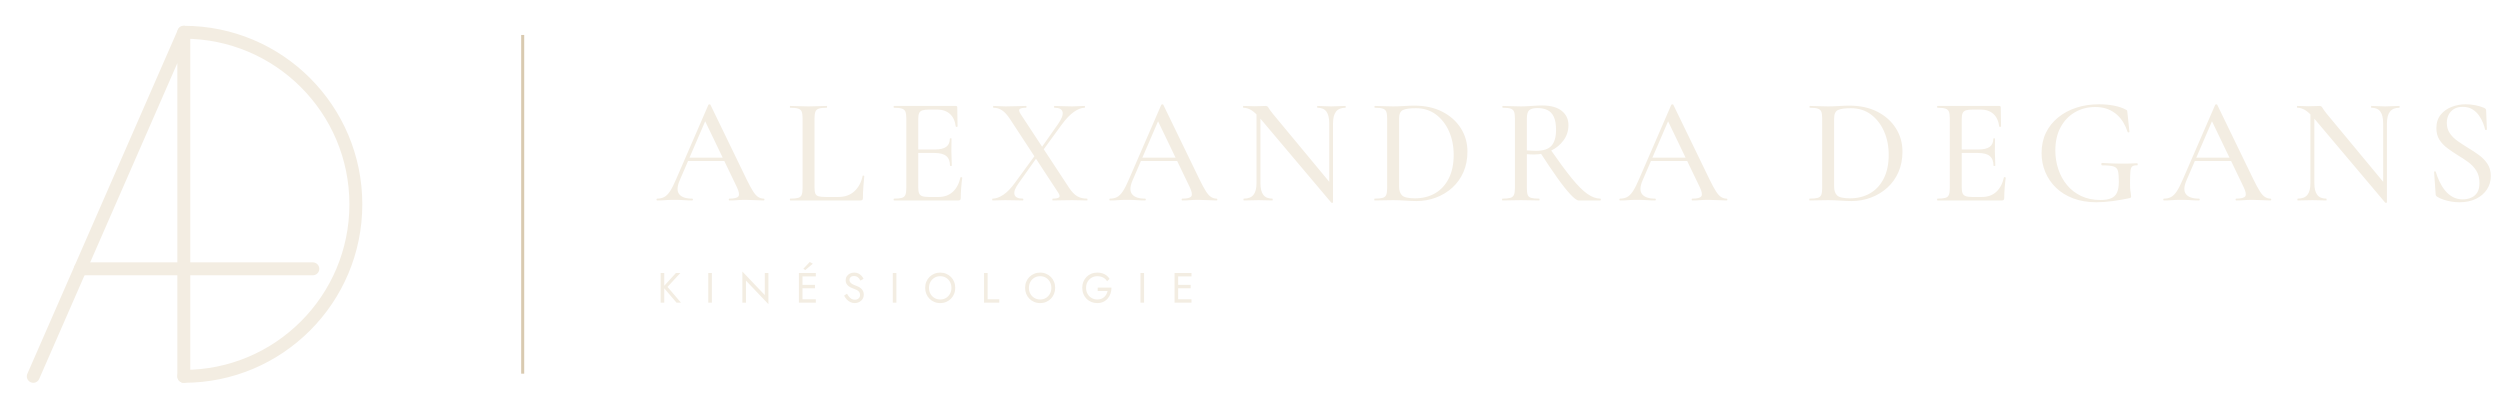
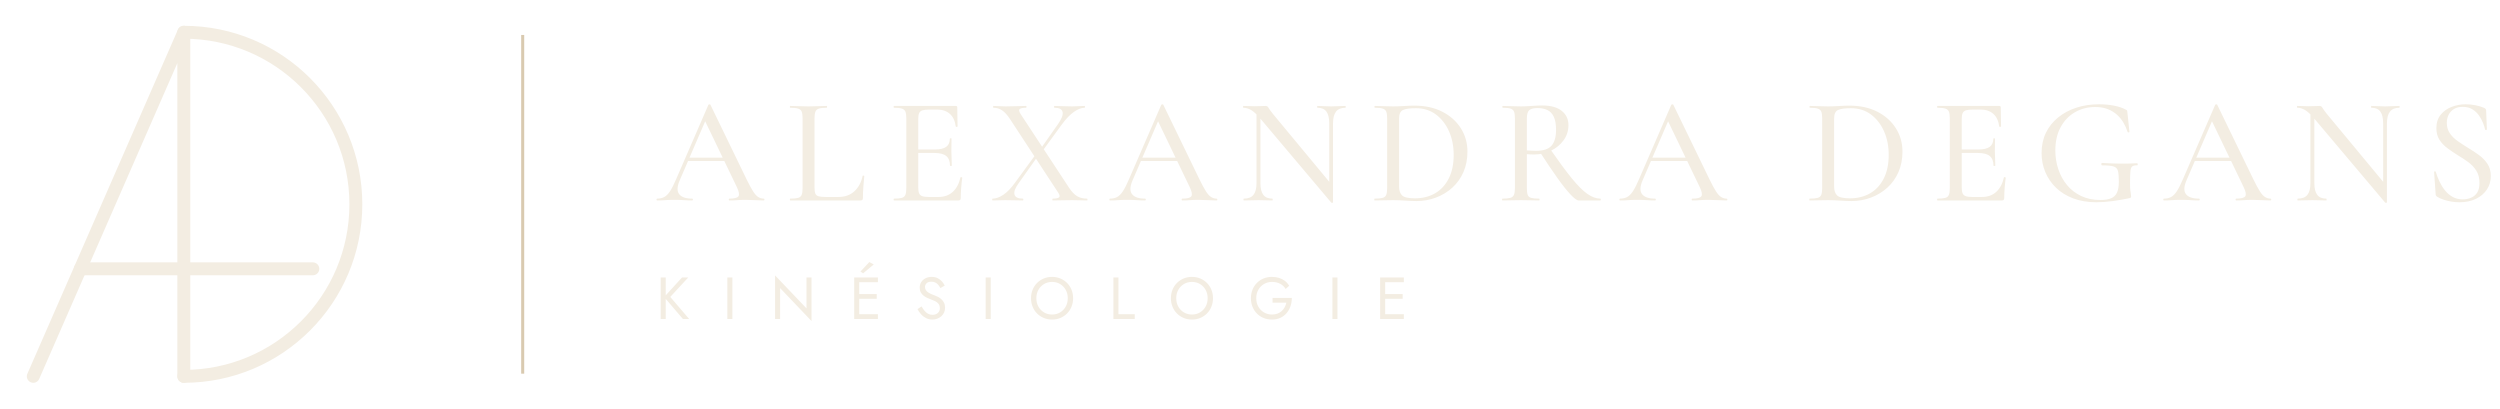
<svg xmlns="http://www.w3.org/2000/svg" viewBox="0 0 826.00 135.11" width="826" height="135" role="img" aria-label="Alexandra Degans, Kinésiologie">
  <g transform="translate(-28.444 -21.333) scale(1.77778)" fill="none" stroke="#F3EDE2" stroke-width="2.4" stroke-linecap="round" stroke-linejoin="round">
    <path d="M22 82 L50 18 L50 82" />
    <path d="M50 18 A32 32 0 0 1 50 82" />
    <path d="M30.75 62 H74" />
  </g>
  <path d="M172.50 11.56v112" stroke="#D9CAB0" stroke-width="1" />
  <path d="M226.35 53.231 226.95 52.131H240.55L240.9 53.231ZM252.2 65.681Q252.45 65.681 252.45 65.981Q252.45 66.281 252.2 66.281Q250.75 66.281 249.225 66.181Q247.7 66.081 246.25 66.081Q244.65 66.081 243.475 66.181Q242.3 66.281 240.85 66.281Q240.65 66.281 240.65 65.981Q240.65 65.681 240.85 65.681Q243.3 65.681 243.85 64.906Q244.4 64.131 243.3 61.831L232.55 39.481L234.15 37.081L224.4 59.681Q223.1 62.731 224.25 64.206Q225.4 65.681 228.55 65.681Q228.8 65.681 228.8 65.981Q228.8 66.281 228.55 66.281Q227.05 66.281 225.8 66.181Q224.55 66.081 222.65 66.081Q220.8 66.081 219.675 66.181Q218.55 66.281 216.95 66.281Q216.75 66.281 216.75 65.981Q216.75 65.681 216.95 65.681Q218.3 65.681 219.3 65.156Q220.3 64.631 221.225 63.231Q222.15 61.831 223.25 59.231L233.9 34.681Q233.95 34.531 234.25 34.506Q234.55 34.481 234.6 34.681L246.6 59.431Q247.8 61.881 248.675 63.256Q249.55 64.631 250.4 65.156Q251.25 65.681 252.2 65.681ZM269.0 39.131V62.031Q269.0 63.331 269.275 64.006Q269.55 64.681 270.325 64.906Q271.1 65.131 272.65 65.131H276.9Q280.15 65.131 282.2 63.231Q284.25 61.331 284.9 58.181Q284.9 58.031 285.175 58.056Q285.45 58.081 285.45 58.231Q285.3 59.681 285.15 61.731Q285.0 63.781 285.0 65.531Q285.0 66.281 284.25 66.281H260.95Q260.85 66.281 260.85 65.981Q260.85 65.681 260.95 65.681Q262.7 65.681 263.575 65.431Q264.45 65.181 264.75 64.431Q265.05 63.681 265.05 62.231V39.081Q265.05 37.631 264.75 36.906Q264.45 36.181 263.575 35.906Q262.7 35.631 260.95 35.631Q260.85 35.631 260.85 35.331Q260.85 35.031 260.95 35.031Q262.15 35.031 263.725 35.106Q265.3 35.181 267.0 35.181Q268.8 35.181 270.325 35.106Q271.85 35.031 273.05 35.031Q273.15 35.031 273.15 35.331Q273.15 35.631 273.05 35.631Q271.3 35.631 270.45 35.906Q269.6 36.181 269.3 36.931Q269.0 37.681 269.0 39.131ZM316.6 66.281H295.3Q295.15 66.281 295.15 65.981Q295.15 65.681 295.3 65.681Q297 65.681 297.875 65.431Q298.75 65.181 299.05 64.431Q299.35 63.681 299.35 62.231V39.081Q299.35 37.631 299.05 36.906Q298.75 36.181 297.875 35.906Q297 35.631 295.3 35.631Q295.15 35.631 295.15 35.331Q295.15 35.031 295.3 35.031H315.7Q316.2 35.031 316.2 35.481L316.3 41.781Q316.3 41.931 316.025 41.956Q315.75 41.981 315.7 41.831Q315.35 39.081 313.75 37.656Q312.15 36.231 309.55 36.231H307Q305.5 36.231 304.7 36.481Q303.9 36.731 303.6 37.406Q303.3 38.081 303.3 39.281V62.031Q303.3 63.231 303.575 63.906Q303.85 64.581 304.6 64.856Q305.35 65.131 306.7 65.131H310Q312.85 65.131 314.7 63.456Q316.55 61.781 317.25 58.681Q317.25 58.531 317.55 58.581Q317.85 58.631 317.85 58.781Q317.65 60.131 317.5 62.031Q317.35 63.931 317.35 65.531Q317.35 66.281 316.6 66.281ZM313.8 54.781Q313.8 52.631 312.575 51.606Q311.35 50.581 308.65 50.581H301.4V49.431H308.8Q311.35 49.431 312.55 48.556Q313.75 47.681 313.75 45.831Q313.75 45.731 314.025 45.731Q314.3 45.731 314.3 45.831Q314.3 47.381 314.275 48.231Q314.25 49.081 314.25 50.031Q314.25 51.181 314.325 52.331Q314.4 53.481 314.4 54.781Q314.4 54.881 314.1 54.881Q313.8 54.881 313.8 54.781ZM347.75 66.281Q347.65 66.281 347.65 65.981Q347.65 65.681 347.75 65.681Q349.3 65.681 349.825 65.281Q350.35 64.881 349.6 63.731L333.65 39.381Q332.3 37.331 331.025 36.481Q329.75 35.631 328.15 35.631Q328.05 35.631 328.05 35.331Q328.05 35.031 328.15 35.031Q329.1 35.031 330.15 35.106Q331.2 35.181 332.1 35.181Q334.15 35.181 335.9 35.106Q337.65 35.031 338.95 35.031Q339.1 35.031 339.1 35.331Q339.1 35.631 338.95 35.631Q337.4 35.631 336.875 36.031Q336.35 36.431 337.1 37.631L353.2 62.131Q354.5 64.081 355.85 64.881Q357.2 65.681 359.15 65.681Q359.25 65.681 359.25 65.981Q359.25 66.281 359.15 66.281Q358.1 66.281 356.85 66.231Q355.6 66.181 354.2 66.181Q352.15 66.181 350.625 66.231Q349.1 66.281 347.75 66.281ZM327.9 66.281Q327.75 66.281 327.75 65.981Q327.75 65.681 327.9 65.681Q329.5 65.681 331.4 64.431Q333.3 63.181 335.25 60.481L342.35 50.781L343.05 51.331L336.5 60.581Q334.75 62.981 335.125 64.331Q335.5 65.681 337.9 65.681Q338.05 65.681 338.05 65.981Q338.05 66.281 337.9 66.281Q336.55 66.281 335.3 66.231Q334.05 66.181 332.05 66.181Q330.7 66.181 329.9 66.231Q329.1 66.281 327.9 66.281ZM343.9 50.581 343.2 50.031 349.55 40.981Q351.35 38.431 351.025 37.031Q350.7 35.631 348.35 35.631Q348.2 35.631 348.2 35.331Q348.2 35.031 348.35 35.031Q349.7 35.031 350.95 35.106Q352.2 35.181 354.2 35.181Q355.55 35.181 356.35 35.106Q357.15 35.031 358.3 35.031Q358.45 35.031 358.45 35.331Q358.45 35.631 358.3 35.631Q356.75 35.631 354.8 36.981Q352.85 38.331 350.8 41.131ZM376.1 53.231 376.7 52.131H390.3L390.65 53.231ZM401.95 65.681Q402.2 65.681 402.2 65.981Q402.2 66.281 401.95 66.281Q400.5 66.281 398.975 66.181Q397.45 66.081 396 66.081Q394.4 66.081 393.225 66.181Q392.05 66.281 390.6 66.281Q390.4 66.281 390.4 65.981Q390.4 65.681 390.6 65.681Q393.05 65.681 393.6 64.906Q394.15 64.131 393.05 61.831L382.3 39.481L383.9 37.081L374.15 59.681Q372.85 62.731 374 64.206Q375.15 65.681 378.3 65.681Q378.55 65.681 378.55 65.981Q378.55 66.281 378.3 66.281Q376.8 66.281 375.55 66.181Q374.3 66.081 372.4 66.081Q370.55 66.081 369.425 66.181Q368.3 66.281 366.7 66.281Q366.5 66.281 366.5 65.981Q366.5 65.681 366.7 65.681Q368.05 65.681 369.05 65.156Q370.05 64.631 370.975 63.231Q371.9 61.831 373 59.231L383.65 34.681Q383.7 34.531 384 34.506Q384.3 34.481 384.35 34.681L396.35 59.431Q397.55 61.881 398.425 63.256Q399.3 64.631 400.15 65.156Q401 65.681 401.95 65.681ZM415.15 60.581V36.181L416.45 36.281V60.581Q416.45 63.181 417.4 64.431Q418.35 65.681 420.4 65.681Q420.5 65.681 420.5 65.981Q420.5 66.281 420.4 66.281Q419.35 66.281 418.275 66.231Q417.2 66.181 415.85 66.181Q414.55 66.181 413.3 66.231Q412.05 66.281 410.95 66.281Q410.85 66.281 410.85 65.981Q410.85 65.681 410.95 65.681Q413.15 65.681 414.15 64.431Q415.15 63.181 415.15 60.581ZM440.45 66.931Q440.45 67.031 440.225 67.056Q440 67.081 439.9 67.031L416.35 39.131Q414.6 37.081 413.325 36.356Q412.05 35.631 410.8 35.631Q410.7 35.631 410.7 35.331Q410.7 35.031 410.8 35.031Q411.75 35.031 412.7 35.081Q413.65 35.131 414.45 35.131Q415.65 35.131 416.65 35.081Q417.65 35.031 418.15 35.031Q418.8 35.031 419.1 35.606Q419.4 36.181 420.55 37.631L440.05 61.131ZM440.45 40.781V66.931L439.2 65.381V40.781Q439.2 38.181 438.275 36.906Q437.35 35.631 435.3 35.631Q435.2 35.631 435.2 35.331Q435.2 35.031 435.3 35.031Q436.35 35.031 437.45 35.106Q438.55 35.181 439.85 35.181Q441.1 35.181 442.3 35.106Q443.5 35.031 444.55 35.031Q444.65 35.031 444.65 35.331Q444.65 35.631 444.55 35.631Q442.45 35.631 441.45 36.906Q440.45 38.181 440.45 40.781ZM468.05 66.481Q466.55 66.481 464.35 66.331Q462.15 66.181 460.3 66.181Q458.6 66.181 457.025 66.231Q455.45 66.281 454.2 66.281Q454.1 66.281 454.1 65.981Q454.1 65.681 454.2 65.681Q455.95 65.681 456.85 65.431Q457.75 65.181 458.05 64.431Q458.35 63.681 458.35 62.231V39.081Q458.35 37.631 458.05 36.906Q457.75 36.181 456.875 35.906Q456 35.631 454.3 35.631Q454.15 35.631 454.15 35.331Q454.15 35.031 454.3 35.031Q455.55 35.031 457.075 35.106Q458.6 35.181 460.3 35.181Q462 35.181 463.975 35.056Q465.95 34.931 467.35 34.931Q472.65 34.931 476.575 36.931Q480.5 38.931 482.7 42.381Q484.9 45.831 484.9 50.131Q484.9 53.881 483.575 56.906Q482.25 59.931 479.9 62.056Q477.55 64.181 474.5 65.331Q471.45 66.481 468.05 66.481ZM467.55 65.581Q471.3 65.581 474.175 63.931Q477.05 62.281 478.7 59.056Q480.35 55.831 480.35 51.231Q480.35 46.881 478.8 43.406Q477.25 39.931 474.475 37.856Q471.7 35.781 467.85 35.781Q464.85 35.781 463.575 36.381Q462.3 36.981 462.3 39.181V61.681Q462.3 63.681 463.3 64.631Q464.3 65.581 467.55 65.581ZM521.65 66.281Q520.85 66.281 519.025 64.356Q517.2 62.431 514.65 58.856Q512.1 55.281 508.9 50.331L512.25 49.281Q516.45 55.331 519.375 58.931Q522.3 62.531 524.55 64.106Q526.8 65.681 528.85 65.681Q529 65.681 529 65.981Q529 66.281 528.85 66.281Q526.05 66.281 524.275 66.281Q522.5 66.281 521.65 66.281ZM509.65 34.881Q513.85 34.881 516.075 36.656Q518.3 38.431 518.3 41.381Q518.3 44.181 516.7 46.381Q515.1 48.581 512.525 49.831Q509.95 51.081 507 51.081Q506.4 51.081 505.75 51.056Q505.1 51.031 504.55 50.981V62.231Q504.55 63.681 504.825 64.431Q505.1 65.181 505.975 65.431Q506.85 65.681 508.6 65.681Q508.75 65.681 508.75 65.981Q508.75 66.281 508.6 66.281Q507.35 66.281 505.85 66.231Q504.35 66.181 502.55 66.181Q500.85 66.181 499.3 66.231Q497.75 66.281 496.5 66.281Q496.35 66.281 496.35 65.981Q496.35 65.681 496.5 65.681Q498.2 65.681 499.075 65.431Q499.95 65.181 500.275 64.431Q500.6 63.681 500.6 62.231V39.081Q500.6 37.631 500.3 36.906Q500 36.181 499.15 35.906Q498.3 35.631 496.55 35.631Q496.45 35.631 496.45 35.331Q496.45 35.031 496.55 35.031Q497.8 35.031 499.325 35.106Q500.85 35.181 502.55 35.181Q504.15 35.181 506.15 35.031Q508.15 34.881 509.65 34.881ZM514.2 42.981Q514.2 40.181 513.45 38.606Q512.7 37.031 511.325 36.381Q509.95 35.731 508.1 35.731Q506.2 35.731 505.375 36.406Q504.55 37.081 504.55 39.181V49.731Q505.25 49.781 506.075 49.831Q506.9 49.881 507.5 49.881Q511.2 49.881 512.7 48.181Q514.2 46.481 514.2 42.981ZM544.75 53.231 545.35 52.131H558.95L559.3 53.231ZM570.6 65.681Q570.85 65.681 570.85 65.981Q570.85 66.281 570.6 66.281Q569.15 66.281 567.625 66.181Q566.1 66.081 564.65 66.081Q563.05 66.081 561.875 66.181Q560.7 66.281 559.25 66.281Q559.05 66.281 559.05 65.981Q559.05 65.681 559.25 65.681Q561.7 65.681 562.25 64.906Q562.8 64.131 561.7 61.831L550.95 39.481L552.55 37.081L542.8 59.681Q541.5 62.731 542.65 64.206Q543.8 65.681 546.95 65.681Q547.2 65.681 547.2 65.981Q547.2 66.281 546.95 66.281Q545.45 66.281 544.2 66.181Q542.95 66.081 541.05 66.081Q539.2 66.081 538.075 66.181Q536.95 66.281 535.35 66.281Q535.15 66.281 535.15 65.981Q535.15 65.681 535.35 65.681Q536.7 65.681 537.7 65.156Q538.7 64.631 539.625 63.231Q540.55 61.831 541.65 59.231L552.3 34.681Q552.35 34.531 552.65 34.506Q552.95 34.481 553 34.681L565 59.431Q566.2 61.881 567.075 63.256Q567.95 64.631 568.8 65.156Q569.65 65.681 570.6 65.681ZM611.9 66.481Q610.4 66.481 608.2 66.331Q606 66.181 604.15 66.181Q602.45 66.181 600.875 66.231Q599.3 66.281 598.05 66.281Q597.95 66.281 597.95 65.981Q597.95 65.681 598.05 65.681Q599.8 65.681 600.7 65.431Q601.6 65.181 601.9 64.431Q602.2 63.681 602.2 62.231V39.081Q602.2 37.631 601.9 36.906Q601.6 36.181 600.725 35.906Q599.85 35.631 598.15 35.631Q598 35.631 598 35.331Q598 35.031 598.15 35.031Q599.4 35.031 600.925 35.106Q602.45 35.181 604.15 35.181Q605.85 35.181 607.825 35.056Q609.8 34.931 611.2 34.931Q616.5 34.931 620.425 36.931Q624.35 38.931 626.55 42.381Q628.75 45.831 628.75 50.131Q628.75 53.881 627.425 56.906Q626.1 59.931 623.75 62.056Q621.4 64.181 618.35 65.331Q615.3 66.481 611.9 66.481ZM611.4 65.581Q615.15 65.581 618.025 63.931Q620.9 62.281 622.55 59.056Q624.2 55.831 624.2 51.231Q624.2 46.881 622.65 43.406Q621.1 39.931 618.325 37.856Q615.55 35.781 611.7 35.781Q608.7 35.781 607.425 36.381Q606.15 36.981 606.15 39.181V61.681Q606.15 63.681 607.15 64.631Q608.15 65.581 611.4 65.581ZM661.65 66.281H640.35Q640.2 66.281 640.2 65.981Q640.2 65.681 640.35 65.681Q642.05 65.681 642.925 65.431Q643.8 65.181 644.1 64.431Q644.4 63.681 644.4 62.231V39.081Q644.4 37.631 644.1 36.906Q643.8 36.181 642.925 35.906Q642.05 35.631 640.35 35.631Q640.2 35.631 640.2 35.331Q640.2 35.031 640.35 35.031H660.75Q661.25 35.031 661.25 35.481L661.35 41.781Q661.35 41.931 661.075 41.956Q660.8 41.981 660.75 41.831Q660.4 39.081 658.8 37.656Q657.2 36.231 654.6 36.231H652.05Q650.55 36.231 649.75 36.481Q648.95 36.731 648.65 37.406Q648.35 38.081 648.35 39.281V62.031Q648.35 63.231 648.625 63.906Q648.9 64.581 649.65 64.856Q650.4 65.131 651.75 65.131H655.05Q657.9 65.131 659.75 63.456Q661.6 61.781 662.3 58.681Q662.3 58.531 662.6 58.581Q662.9 58.631 662.9 58.781Q662.7 60.131 662.55 62.031Q662.4 63.931 662.4 65.531Q662.4 66.281 661.65 66.281ZM658.85 54.781Q658.85 52.631 657.625 51.606Q656.4 50.581 653.7 50.581H646.45V49.431H653.85Q656.4 49.431 657.6 48.556Q658.8 47.681 658.8 45.831Q658.8 45.731 659.075 45.731Q659.35 45.731 659.35 45.831Q659.35 47.381 659.325 48.231Q659.3 49.081 659.3 50.031Q659.3 51.181 659.375 52.331Q659.45 53.481 659.45 54.781Q659.45 54.881 659.15 54.881Q658.85 54.881 658.85 54.781ZM692.9 66.881Q688.6 66.881 685.225 65.606Q681.85 64.331 679.525 62.081Q677.2 59.831 675.975 56.881Q674.75 53.931 674.75 50.631Q674.75 46.881 676.175 43.931Q677.6 40.981 680.2 38.856Q682.8 36.731 686.25 35.606Q689.7 34.481 693.75 34.481Q696.35 34.481 698.675 34.931Q701 35.381 702.55 36.231Q703 36.431 703.05 36.581Q703.1 36.731 703.15 37.381L703.8 43.581Q703.8 43.731 703.55 43.781Q703.3 43.831 703.2 43.631Q702.7 42.081 701.85 40.606Q701 39.131 699.7 37.956Q698.4 36.781 696.625 36.081Q694.85 35.381 692.5 35.381Q688.8 35.381 685.8 37.106Q682.8 38.831 681.05 42.056Q679.3 45.281 679.3 49.781Q679.3 52.981 680.275 55.931Q681.25 58.881 683.15 61.181Q685.05 63.481 687.825 64.806Q690.6 66.131 694.2 66.131Q696.45 66.131 697.775 65.556Q699.1 64.981 699.7 63.656Q700.3 62.331 700.3 60.031Q700.3 57.631 700.0 56.506Q699.7 55.381 698.55 55.031Q697.4 54.681 694.8 54.681Q694.5 54.681 694.5 54.281Q694.5 53.881 694.75 53.881Q698.05 54.081 700.725 54.106Q703.4 54.131 706.3 53.981Q706.55 53.981 706.55 54.331Q706.55 54.681 706.3 54.681Q705.25 54.631 704.75 55.006Q704.25 55.381 704.125 56.631Q704 57.881 704 60.531Q704 62.181 704.1 62.981Q704.2 63.781 704.275 64.156Q704.35 64.531 704.35 64.931Q704.35 65.231 704.25 65.331Q704.15 65.431 703.8 65.531Q701.2 66.081 698.325 66.481Q695.45 66.881 692.9 66.881ZM724.6 53.231 725.2 52.131H738.8L739.15 53.231ZM750.45 65.681Q750.7 65.681 750.7 65.981Q750.7 66.281 750.45 66.281Q749 66.281 747.475 66.181Q745.95 66.081 744.5 66.081Q742.9 66.081 741.725 66.181Q740.55 66.281 739.1 66.281Q738.9 66.281 738.9 65.981Q738.9 65.681 739.1 65.681Q741.55 65.681 742.1 64.906Q742.65 64.131 741.55 61.831L730.8 39.481L732.4 37.081L722.65 59.681Q721.35 62.731 722.5 64.206Q723.65 65.681 726.8 65.681Q727.05 65.681 727.05 65.981Q727.05 66.281 726.8 66.281Q725.3 66.281 724.05 66.181Q722.8 66.081 720.9 66.081Q719.05 66.081 717.925 66.181Q716.8 66.281 715.2 66.281Q715 66.281 715 65.981Q715 65.681 715.2 65.681Q716.55 65.681 717.55 65.156Q718.55 64.631 719.475 63.231Q720.4 61.831 721.5 59.231L732.15 34.681Q732.2 34.531 732.5 34.506Q732.8 34.481 732.85 34.681L744.85 59.431Q746.05 61.881 746.925 63.256Q747.8 64.631 748.65 65.156Q749.5 65.681 750.45 65.681ZM763.65 60.581V36.181L764.95 36.281V60.581Q764.95 63.181 765.9 64.431Q766.85 65.681 768.9 65.681Q769 65.681 769 65.981Q769 66.281 768.9 66.281Q767.85 66.281 766.775 66.231Q765.7 66.181 764.35 66.181Q763.05 66.181 761.8 66.231Q760.55 66.281 759.45 66.281Q759.35 66.281 759.35 65.981Q759.35 65.681 759.45 65.681Q761.65 65.681 762.65 64.431Q763.65 63.181 763.65 60.581ZM788.95 66.931Q788.95 67.031 788.725 67.056Q788.5 67.081 788.4 67.031L764.85 39.131Q763.1 37.081 761.825 36.356Q760.55 35.631 759.3 35.631Q759.2 35.631 759.2 35.331Q759.2 35.031 759.3 35.031Q760.25 35.031 761.2 35.081Q762.15 35.131 762.95 35.131Q764.15 35.131 765.15 35.081Q766.15 35.031 766.65 35.031Q767.3 35.031 767.6 35.606Q767.9 36.181 769.05 37.631L788.55 61.131ZM788.95 40.781V66.931L787.7 65.381V40.781Q787.7 38.181 786.775 36.906Q785.85 35.631 783.8 35.631Q783.7 35.631 783.7 35.331Q783.7 35.031 783.8 35.031Q784.85 35.031 785.95 35.106Q787.05 35.181 788.35 35.181Q789.6 35.181 790.8 35.106Q792 35.031 793.05 35.031Q793.15 35.031 793.15 35.331Q793.15 35.631 793.05 35.631Q790.95 35.631 789.95 36.906Q788.95 38.181 788.95 40.781ZM808.75 40.631Q808.75 42.631 809.75 44.081Q810.75 45.531 812.35 46.656Q813.95 47.781 815.75 48.881Q817.6 49.981 819.325 51.231Q821.05 52.481 822.175 54.156Q823.3 55.831 823.3 58.231Q823.3 60.681 822.025 62.631Q820.75 64.581 818.425 65.731Q816.1 66.881 812.85 66.881Q811.55 66.881 810.225 66.656Q808.9 66.431 807.7 66.031Q806.5 65.631 805.5 65.031Q805.3 64.881 805.175 64.681Q805.05 64.481 805.05 64.081L804.55 56.931Q804.5 56.681 804.775 56.656Q805.05 56.631 805.1 56.831Q805.55 58.381 806.3 59.981Q807.05 61.581 808.1 62.906Q809.15 64.231 810.625 65.081Q812.1 65.931 814.05 65.931Q815.4 65.931 816.675 65.431Q817.95 64.931 818.75 63.756Q819.55 62.581 819.55 60.481Q819.55 58.081 818.5 56.431Q817.45 54.781 815.8 53.581Q814.15 52.381 812.3 51.281Q810.55 50.181 808.925 48.981Q807.3 47.781 806.3 46.206Q805.3 44.631 805.3 42.381Q805.3 39.681 806.725 37.931Q808.15 36.181 810.375 35.331Q812.6 34.481 814.95 34.481Q816.5 34.481 818.1 34.781Q819.7 35.081 821 35.631Q821.45 35.831 821.6 36.056Q821.75 36.281 821.75 36.531L822 42.781Q822 42.931 821.75 42.981Q821.5 43.031 821.4 42.831Q821.25 41.981 820.75 40.706Q820.25 39.431 819.4 38.206Q818.55 36.981 817.225 36.156Q815.9 35.331 814 35.331Q812.25 35.331 811.1 36.056Q809.95 36.781 809.35 37.956Q808.75 39.131 808.75 40.631Z" fill="#F3EDE2" />
-   <path d="M218.12 90.281V100.081H219.31V90.281ZM223.16 90.281 218.946 94.901 223.37 100.081H224.84L220.388 94.873L224.63 90.281ZM233.87 90.281V100.081H235.06V90.281ZM252.56 90.281V97.575L245.14 89.791V100.081H246.33V92.787L253.75 100.571V90.281ZM264.488 100.081H269.43V98.961H264.488ZM264.488 91.401H269.43V90.281H264.488ZM264.488 95.321H269.15V94.201H264.488ZM263.83 90.281V100.081H265.02V90.281ZM268.45 87.201 267.4 86.641 265.3 88.881 265.93 89.301ZM279.734 97.113 278.782 97.757Q279.104 98.401 279.615 98.968Q280.126 99.535 280.805 99.878Q281.484 100.221 282.282 100.221Q282.87 100.221 283.409 100.025Q283.948 99.829 284.375 99.465Q284.802 99.101 285.047 98.583Q285.292 98.065 285.292 97.421Q285.292 96.749 285.054 96.266Q284.816 95.783 284.445 95.44Q284.074 95.097 283.64 94.873Q283.206 94.649 282.814 94.509Q281.96 94.215 281.463 93.914Q280.966 93.613 280.756 93.27Q280.546 92.927 280.546 92.521Q280.546 92.045 280.91 91.66Q281.274 91.275 282.072 91.275Q282.646 91.275 283.045 91.499Q283.444 91.723 283.724 92.073Q284.004 92.423 284.186 92.787L285.208 92.199Q284.97 91.681 284.55 91.212Q284.13 90.743 283.535 90.442Q282.94 90.141 282.142 90.141Q281.316 90.141 280.672 90.47Q280.028 90.799 279.664 91.373Q279.3 91.947 279.3 92.675Q279.3 93.347 279.559 93.809Q279.818 94.271 280.224 94.586Q280.63 94.901 281.078 95.104Q281.526 95.307 281.89 95.433Q282.45 95.629 282.947 95.874Q283.444 96.119 283.752 96.511Q284.06 96.903 284.06 97.561Q284.06 98.233 283.584 98.667Q283.108 99.101 282.324 99.101Q281.736 99.101 281.274 98.849Q280.812 98.597 280.441 98.149Q280.07 97.701 279.734 97.113ZM294.882 90.281V100.081H296.072V90.281ZM306.852 95.181Q306.852 94.075 307.335 93.207Q307.818 92.339 308.658 91.835Q309.498 91.331 310.562 91.331Q311.64 91.331 312.473 91.835Q313.306 92.339 313.789 93.207Q314.272 94.075 314.272 95.181Q314.272 96.287 313.789 97.155Q313.306 98.023 312.473 98.527Q311.64 99.031 310.562 99.031Q309.498 99.031 308.658 98.527Q307.818 98.023 307.335 97.155Q306.852 96.287 306.852 95.181ZM305.592 95.181Q305.592 96.245 305.963 97.169Q306.334 98.093 307.006 98.772Q307.678 99.451 308.588 99.836Q309.498 100.221 310.562 100.221Q311.64 100.221 312.543 99.836Q313.446 99.451 314.118 98.772Q314.79 98.093 315.161 97.169Q315.532 96.245 315.532 95.181Q315.532 94.103 315.161 93.186Q314.79 92.269 314.118 91.59Q313.446 90.911 312.543 90.526Q311.64 90.141 310.562 90.141Q309.498 90.141 308.588 90.526Q307.678 90.911 307.006 91.59Q306.334 92.269 305.963 93.186Q305.592 94.103 305.592 95.181ZM325.052 90.281V100.081H330.092V98.961H326.242V90.281ZM339.892 95.181Q339.892 94.075 340.375 93.207Q340.858 92.339 341.698 91.835Q342.538 91.331 343.602 91.331Q344.68 91.331 345.513 91.835Q346.346 92.339 346.829 93.207Q347.312 94.075 347.312 95.181Q347.312 96.287 346.829 97.155Q346.346 98.023 345.513 98.527Q344.68 99.031 343.602 99.031Q342.538 99.031 341.698 98.527Q340.858 98.023 340.375 97.155Q339.892 96.287 339.892 95.181ZM338.632 95.181Q338.632 96.245 339.003 97.169Q339.374 98.093 340.046 98.772Q340.718 99.451 341.628 99.836Q342.538 100.221 343.602 100.221Q344.68 100.221 345.583 99.836Q346.486 99.451 347.158 98.772Q347.83 98.093 348.201 97.169Q348.572 96.245 348.572 95.181Q348.572 94.103 348.201 93.186Q347.83 92.269 347.158 91.59Q346.486 90.911 345.583 90.526Q344.68 90.141 343.602 90.141Q342.538 90.141 341.628 90.526Q340.718 90.911 340.046 91.59Q339.374 92.269 339.003 93.186Q338.632 94.103 338.632 95.181ZM362.642 96.231H365.904Q365.778 96.805 365.505 97.309Q365.232 97.813 364.812 98.205Q364.392 98.597 363.811 98.814Q363.23 99.031 362.502 99.031Q361.466 99.031 360.626 98.541Q359.786 98.051 359.289 97.183Q358.792 96.315 358.792 95.181Q358.792 94.033 359.289 93.172Q359.786 92.311 360.626 91.821Q361.466 91.331 362.502 91.331Q363.622 91.331 364.448 91.772Q365.274 92.213 365.736 92.997L366.576 92.227Q366.156 91.541 365.547 91.079Q364.938 90.617 364.175 90.379Q363.412 90.141 362.502 90.141Q361.438 90.141 360.528 90.512Q359.618 90.883 358.946 91.562Q358.274 92.241 357.903 93.165Q357.532 94.089 357.532 95.181Q357.532 96.273 357.903 97.197Q358.274 98.121 358.946 98.8Q359.618 99.479 360.528 99.85Q361.438 100.221 362.502 100.221Q363.622 100.221 364.497 99.808Q365.372 99.395 365.974 98.681Q366.576 97.967 366.884 97.05Q367.192 96.133 367.192 95.111H362.642ZM376.782 90.281V100.081H377.972V90.281ZM388.71 100.081H393.652V98.961H388.71ZM388.71 91.401H393.652V90.281H388.71ZM388.71 95.321H393.372V94.201H388.71ZM388.052 90.281V100.081H389.242V90.281Z" fill="#F3EDE2" />
+   <g transform="translate(218.1 86.6) scale(1.4) translate(-218.1 -86.6)">
+     <path d="M218.12 90.281V100.081H219.31V90.281ZM223.16 90.281 218.946 94.901 223.37 100.081H224.84L220.388 94.873L224.63 90.281ZM233.87 90.281V100.081H235.06V90.281ZM252.56 90.281V97.575L245.14 89.791V100.081H246.33V92.787L253.75 100.571V90.281ZM264.488 100.081H269.43V98.961H264.488ZM264.488 91.401H269.43V90.281H264.488ZM264.488 95.321H269.15V94.201H264.488ZM263.83 90.281V100.081H265.02V90.281ZM268.45 87.201 267.4 86.641 265.3 88.881 265.93 89.301ZM279.734 97.113 278.782 97.757Q279.104 98.401 279.615 98.968Q280.126 99.535 280.805 99.878Q281.484 100.221 282.282 100.221Q282.87 100.221 283.409 100.025Q283.948 99.829 284.375 99.465Q284.802 99.101 285.047 98.583Q285.292 98.065 285.292 97.421Q285.292 96.749 285.054 96.266Q284.816 95.783 284.445 95.44Q284.074 95.097 283.64 94.873Q283.206 94.649 282.814 94.509Q281.96 94.215 281.463 93.914Q280.966 93.613 280.756 93.27Q280.546 92.927 280.546 92.521Q280.546 92.045 280.91 91.66Q281.274 91.275 282.072 91.275Q282.646 91.275 283.045 91.499Q283.444 91.723 283.724 92.073Q284.004 92.423 284.186 92.787L285.208 92.199Q284.97 91.681 284.55 91.212Q284.13 90.743 283.535 90.442Q282.94 90.141 282.142 90.141Q281.316 90.141 280.672 90.47Q280.028 90.799 279.664 91.373Q279.3 91.947 279.3 92.675Q279.3 93.347 279.559 93.809Q279.818 94.271 280.224 94.586Q280.63 94.901 281.078 95.104Q281.526 95.307 281.89 95.433Q282.45 95.629 282.947 95.874Q283.444 96.119 283.752 96.511Q284.06 96.903 284.06 97.561Q284.06 98.233 283.584 98.667Q283.108 99.101 282.324 99.101Q281.736 99.101 281.274 98.849Q280.812 98.597 280.441 98.149Q280.07 97.701 279.734 97.113ZM294.882 90.281V100.081H296.072V90.281ZM306.852 95.181Q306.852 94.075 307.335 93.207Q307.818 92.339 308.658 91.835Q309.498 91.331 310.562 91.331Q311.64 91.331 312.473 91.835Q313.306 92.339 313.789 93.207Q314.272 94.075 314.272 95.181Q314.272 96.287 313.789 97.155Q313.306 98.023 312.473 98.527Q311.64 99.031 310.562 99.031Q309.498 99.031 308.658 98.527Q307.818 98.023 307.335 97.155Q306.852 96.287 306.852 95.181ZM305.592 95.181Q305.592 96.245 305.963 97.169Q306.334 98.093 307.006 98.772Q307.678 99.451 308.588 99.836Q309.498 100.221 310.562 100.221Q311.64 100.221 312.543 99.836Q313.446 99.451 314.118 98.772Q314.79 98.093 315.161 97.169Q315.532 96.245 315.532 95.181Q315.532 94.103 315.161 93.186Q314.79 92.269 314.118 91.59Q313.446 90.911 312.543 90.526Q311.64 90.141 310.562 90.141Q309.498 90.141 308.588 90.526Q307.678 90.911 307.006 91.59Q306.334 92.269 305.963 93.186Q305.592 94.103 305.592 95.181ZM325.052 90.281V100.081H330.092V98.961H326.242V90.281ZM339.892 95.181Q339.892 94.075 340.375 93.207Q340.858 92.339 341.698 91.835Q342.538 91.331 343.602 91.331Q344.68 91.331 345.513 91.835Q346.346 92.339 346.829 93.207Q347.312 94.075 347.312 95.181Q347.312 96.287 346.829 97.155Q346.346 98.023 345.513 98.527Q344.68 99.031 343.602 99.031Q342.538 99.031 341.698 98.527Q340.858 98.023 340.375 97.155Q339.892 96.287 339.892 95.181ZM338.632 95.181Q338.632 96.245 339.003 97.169Q339.374 98.093 340.046 98.772Q340.718 99.451 341.628 99.836Q342.538 100.221 343.602 100.221Q344.68 100.221 345.583 99.836Q346.486 99.451 347.158 98.772Q347.83 98.093 348.201 97.169Q348.572 96.245 348.572 95.181Q348.572 94.103 348.201 93.186Q347.83 92.269 347.158 91.59Q346.486 90.911 345.583 90.526Q344.68 90.141 343.602 90.141Q342.538 90.141 341.628 90.526Q340.718 90.911 340.046 91.59Q339.374 92.269 339.003 93.186Q338.632 94.103 338.632 95.181ZM362.642 96.231H365.904Q365.778 96.805 365.505 97.309Q365.232 97.813 364.812 98.205Q364.392 98.597 363.811 98.814Q363.23 99.031 362.502 99.031Q361.466 99.031 360.626 98.541Q359.786 98.051 359.289 97.183Q358.792 96.315 358.792 95.181Q358.792 94.033 359.289 93.172Q359.786 92.311 360.626 91.821Q361.466 91.331 362.502 91.331Q363.622 91.331 364.448 91.772Q365.274 92.213 365.736 92.997L366.576 92.227Q366.156 91.541 365.547 91.079Q364.938 90.617 364.175 90.379Q363.412 90.141 362.502 90.141Q361.438 90.141 360.528 90.512Q359.618 90.883 358.946 91.562Q358.274 92.241 357.903 93.165Q357.532 94.089 357.532 95.181Q357.532 96.273 357.903 97.197Q358.274 98.121 358.946 98.8Q359.618 99.479 360.528 99.85Q361.438 100.221 362.502 100.221Q363.622 100.221 364.497 99.808Q365.372 99.395 365.974 98.681Q366.576 97.967 366.884 97.05Q367.192 96.133 367.192 95.111H362.642ZM376.782 90.281V100.081H377.972V90.281ZM388.71 100.081H393.652V98.961H388.71ZM388.71 91.401H393.652V90.281H388.71ZM388.71 95.321H393.372V94.201H388.71ZM388.052 90.281V100.081H389.242V90.281Z" fill="#F3EDE2" />
+   </g>
</svg>
